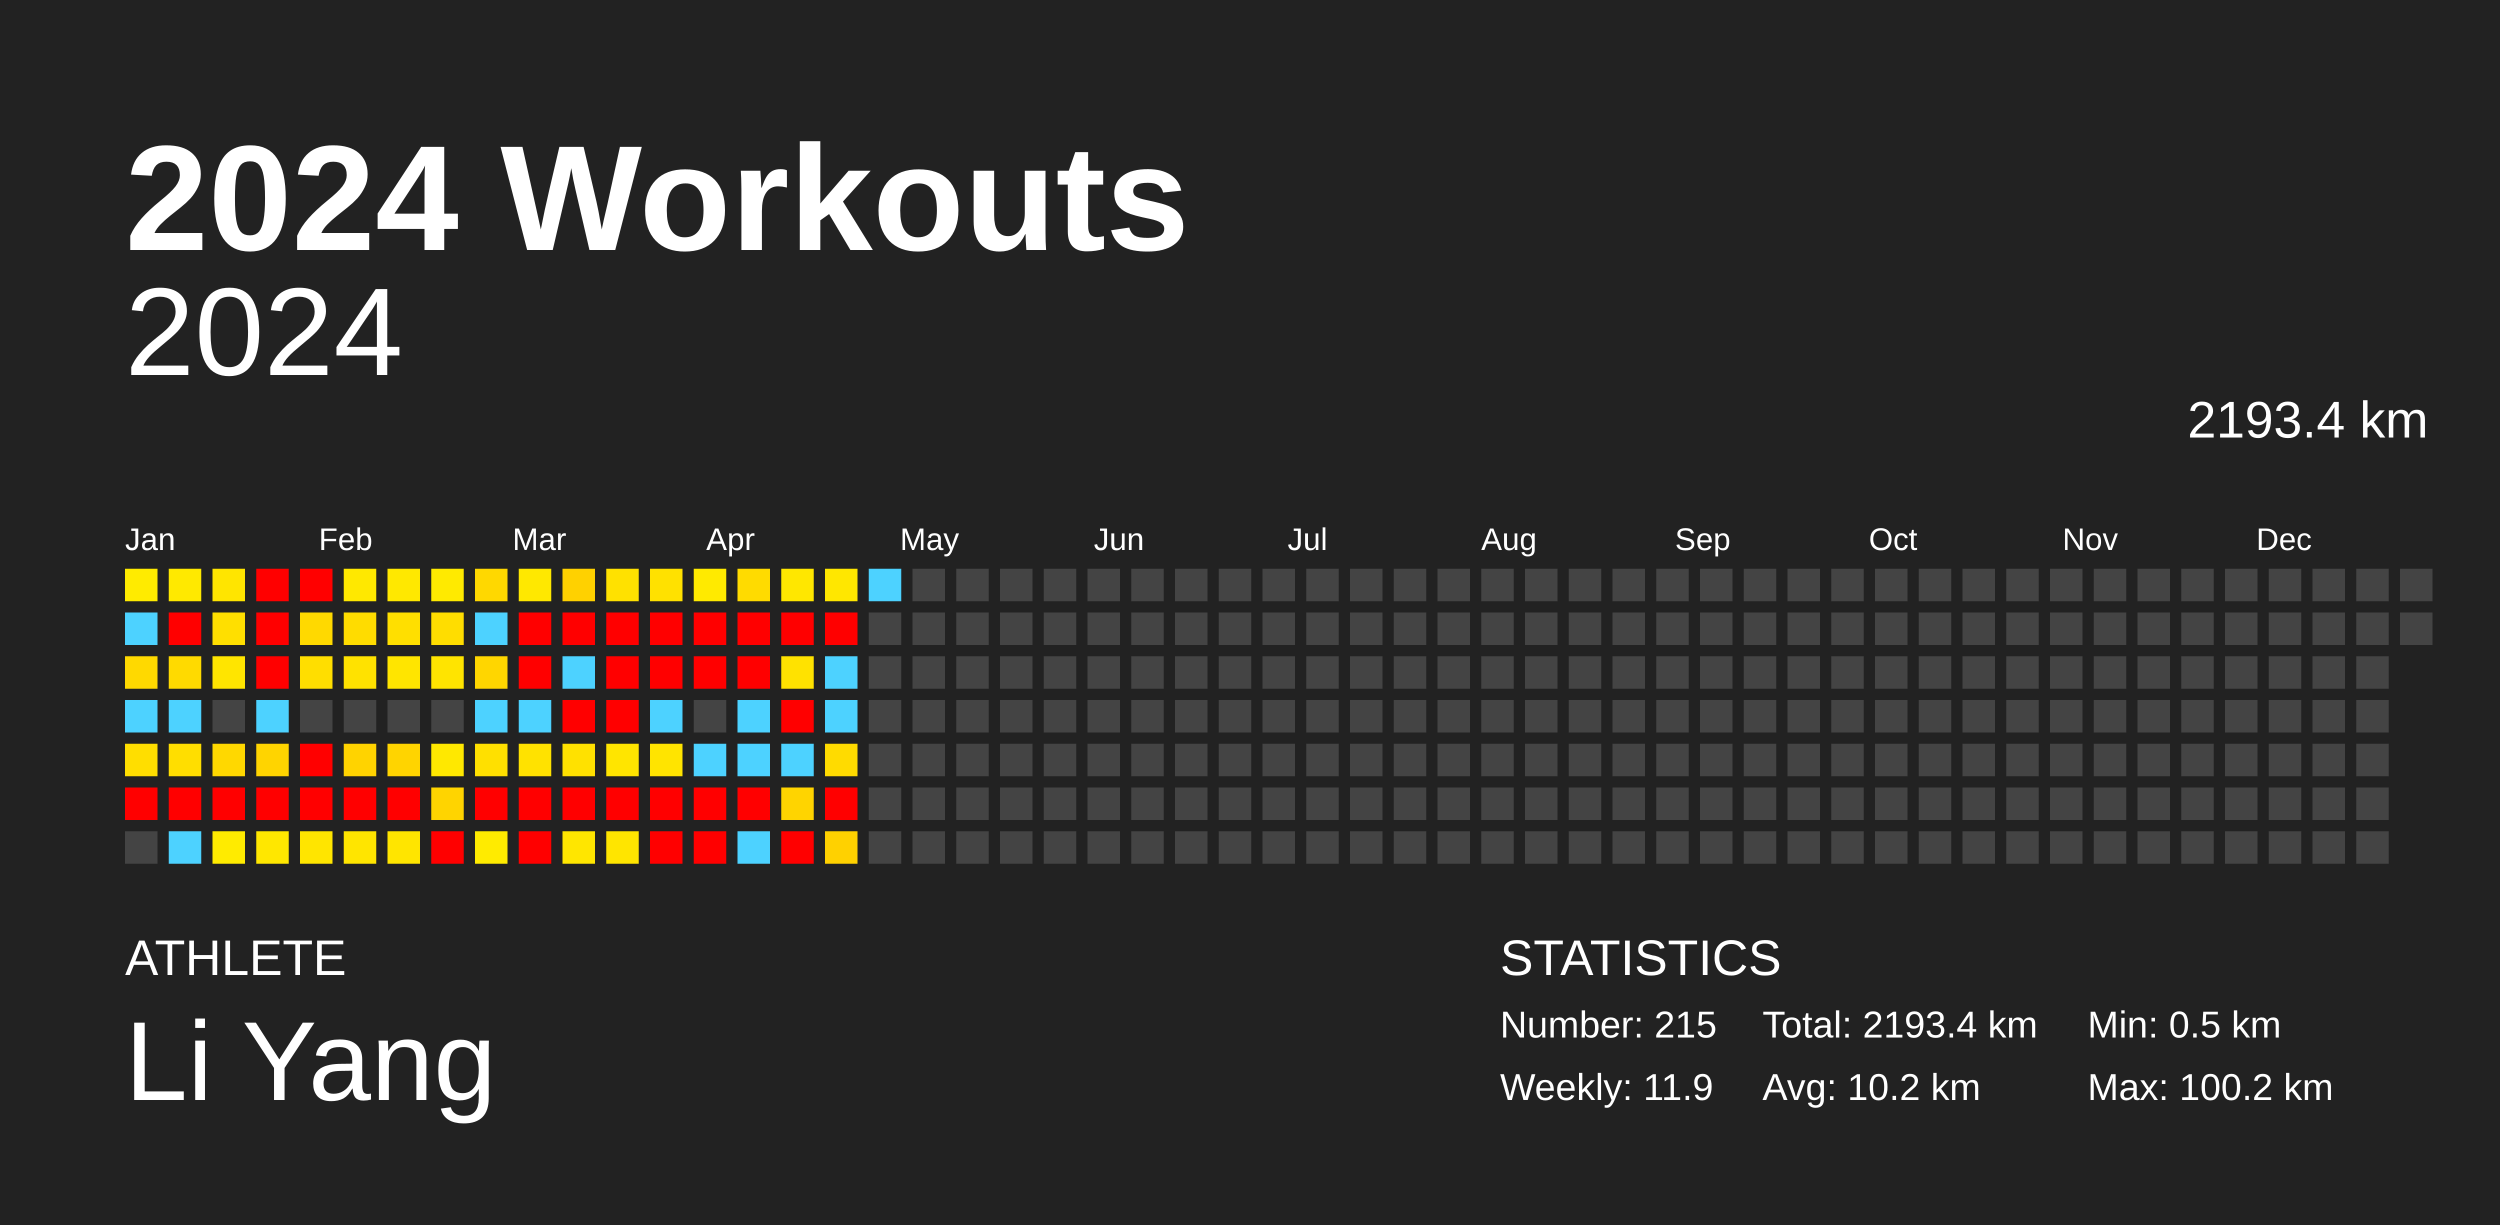
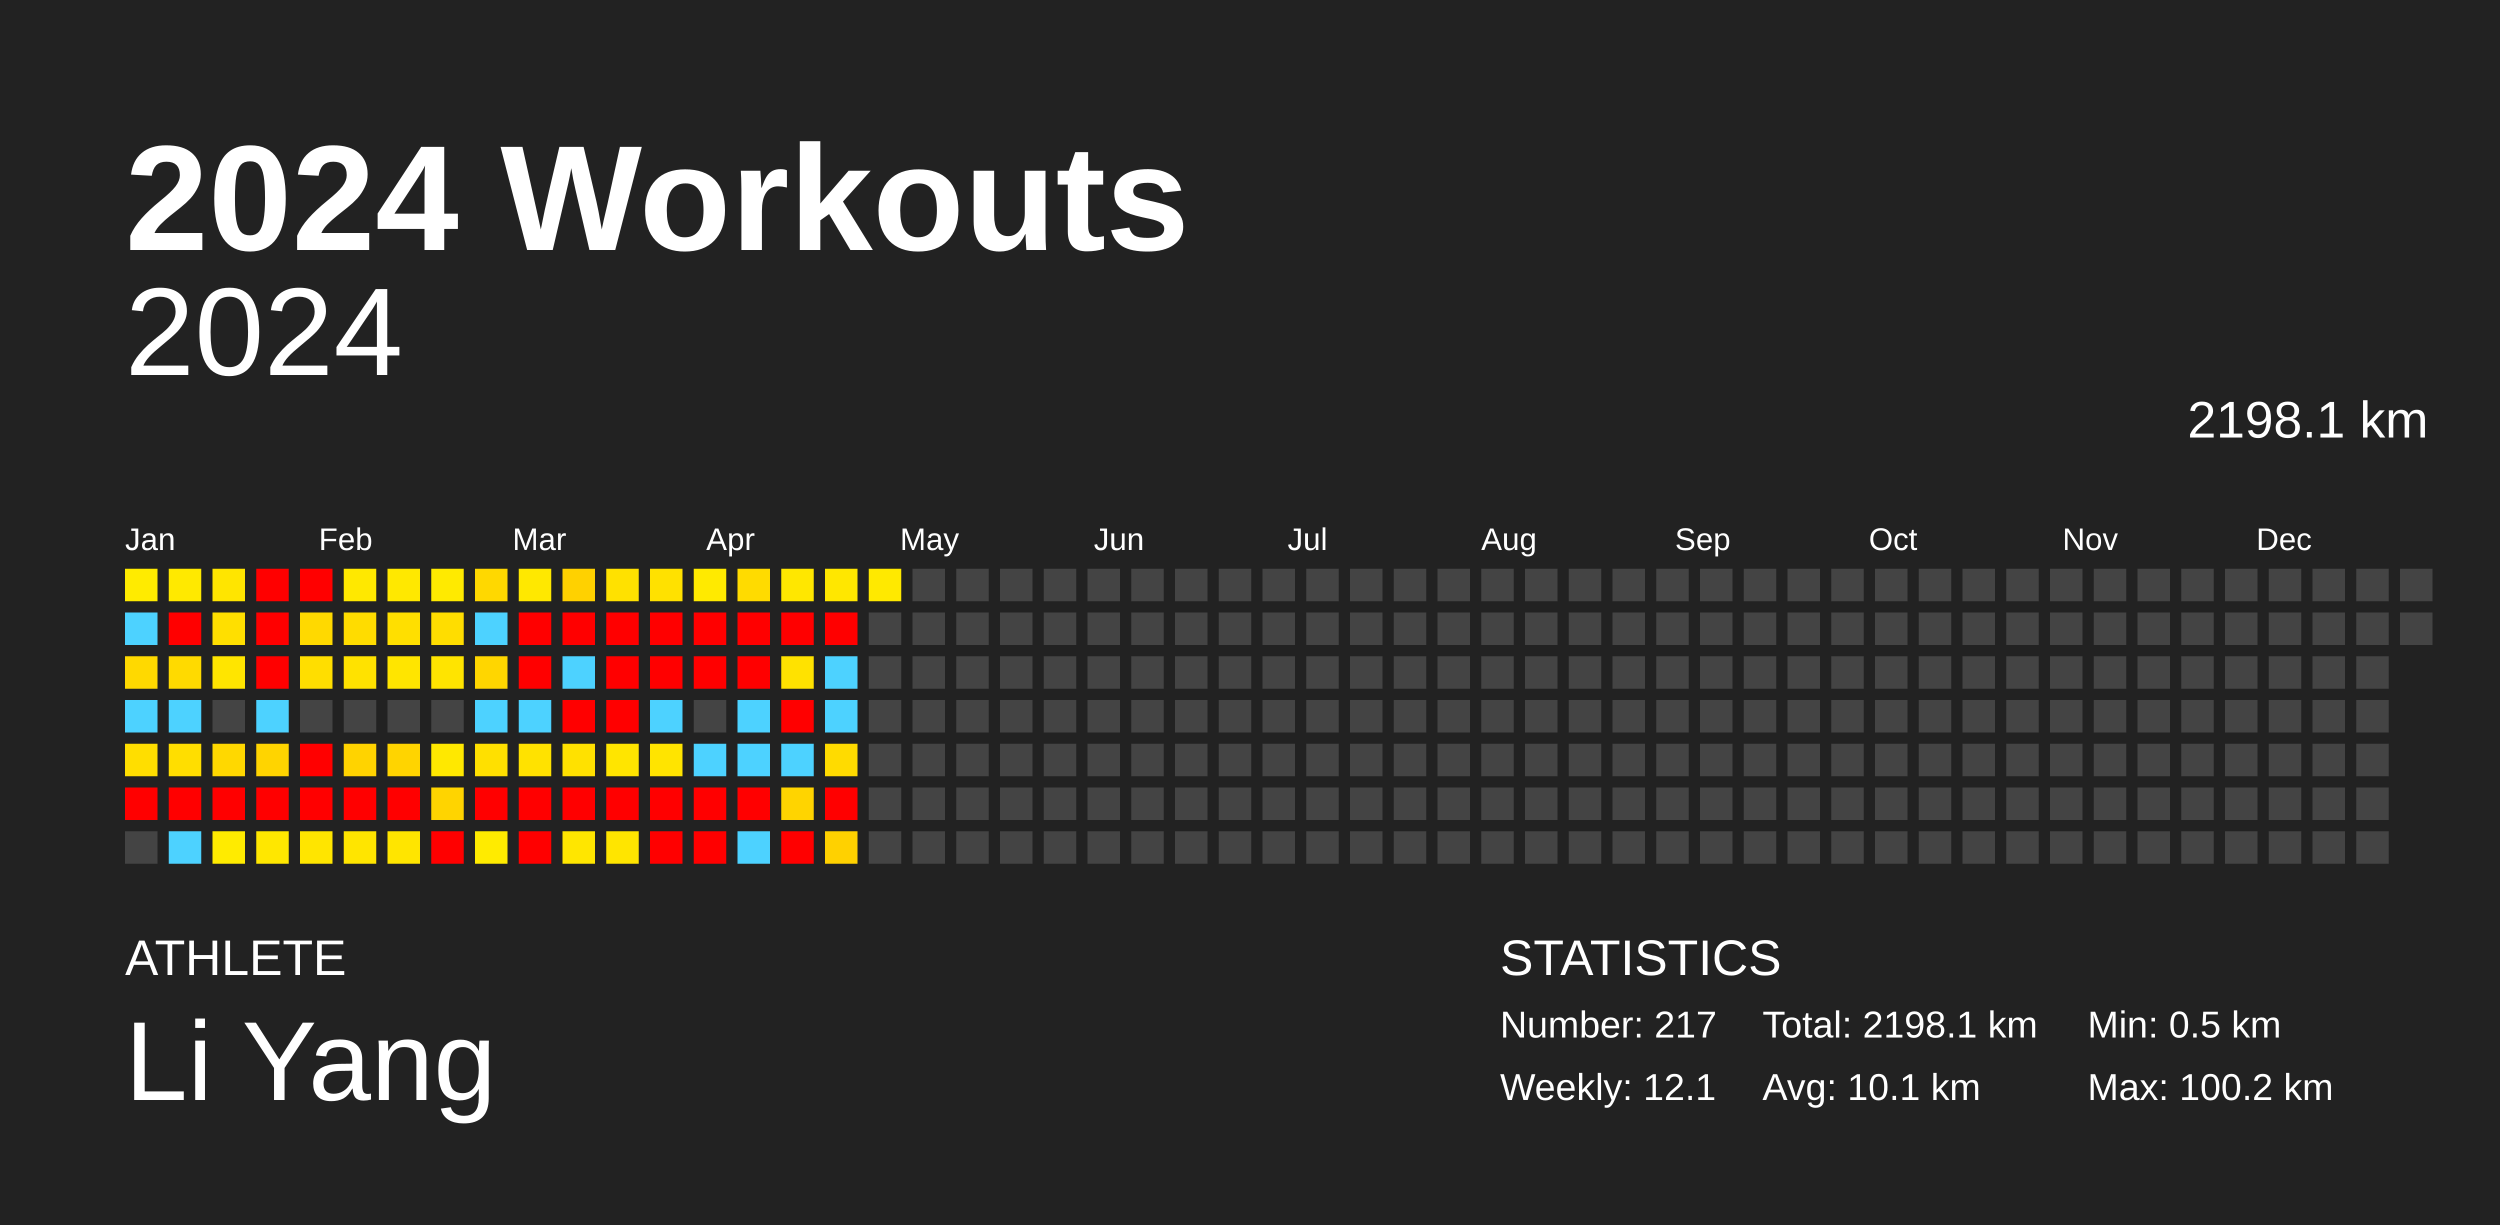
<svg xmlns="http://www.w3.org/2000/svg" baseProfile="full" height="98mm" version="1.1" viewBox="0,0,200,98" width="200mm">
  <defs />
  <rect fill="#222222" height="98" width="200" x="0" y="0" />
  <text fill="#FFFFFF" style="font-size:12px; font-family:Arial; font-weight:bold;" x="10" y="20">2024 Workouts</text>
  <text fill="#FFFFFF" style="font-size:4px; font-family:Arial" x="10" y="78">ATHLETE</text>
  <text fill="#FFFFFF" style="font-size:9px; font-family:Arial" x="10" y="88">Li Yang</text>
  <text fill="#FFFFFF" style="font-size:4px; font-family:Arial" x="120" y="78">STATISTICS</text>
-   <text fill="#FFFFFF" style="font-size:3px; font-family:Arial" x="120" y="83">Number: 215</text>
-   <text fill="#FFFFFF" style="font-size:3px; font-family:Arial" x="120" y="88">Weekly: 11.9</text>
-   <text fill="#FFFFFF" style="font-size:3px; font-family:Arial" x="141" y="83">Total: 2193.4 km</text>
-   <text fill="#FFFFFF" style="font-size:3px; font-family:Arial" x="141" y="88">Avg: 10.2 km</text>
+   <text fill="#FFFFFF" style="font-size:3px; font-family:Arial" x="120" y="83">Number: 217</text>
+   <text fill="#FFFFFF" style="font-size:3px; font-family:Arial" x="120" y="88">Weekly: 12.1</text>
+   <text fill="#FFFFFF" style="font-size:3px; font-family:Arial" x="141" y="83">Total: 2198.1 km</text>
+   <text fill="#FFFFFF" style="font-size:3px; font-family:Arial" x="141" y="88">Avg: 10.1 km</text>
  <text fill="#FFFFFF" style="font-size:3px; font-family:Arial" x="167" y="83">Min: 0.5 km</text>
  <text fill="#FFFFFF" style="font-size:3px; font-family:Arial" x="167" y="88">Max: 100.2 km</text>
  <text alignment-baseline="hanging" fill="#FFFFFF" style="font-size:10.0px; font-family:Arial;" x="10" y="30">2024</text>
-   <text alignment-baseline="hanging" fill="#FFFFFF" style="font-size:4.125px; font-family:Arial;" x="175" y="35">2193.4 km</text>
+   <text alignment-baseline="hanging" fill="#FFFFFF" style="font-size:4.125px; font-family:Arial;" x="175" y="35">2198.1 km</text>
  <text fill="#FFFFFF" style="font-size:2.5px; font-family:Arial" x="10.0" y="44">Jan</text>
  <text fill="#FFFFFF" style="font-size:2.5px; font-family:Arial" x="25.5" y="44">Feb</text>
  <text fill="#FFFFFF" style="font-size:2.5px; font-family:Arial" x="41.0" y="44">Mar</text>
  <text fill="#FFFFFF" style="font-size:2.5px; font-family:Arial" x="56.5" y="44">Apr</text>
  <text fill="#FFFFFF" style="font-size:2.5px; font-family:Arial" x="72.0" y="44">May</text>
  <text fill="#FFFFFF" style="font-size:2.5px; font-family:Arial" x="87.5" y="44">Jun</text>
  <text fill="#FFFFFF" style="font-size:2.5px; font-family:Arial" x="103.0" y="44">Jul</text>
  <text fill="#FFFFFF" style="font-size:2.5px; font-family:Arial" x="118.5" y="44">Aug</text>
  <text fill="#FFFFFF" style="font-size:2.5px; font-family:Arial" x="134.0" y="44">Sep</text>
  <text fill="#FFFFFF" style="font-size:2.5px; font-family:Arial" x="149.5" y="44">Oct</text>
  <text fill="#FFFFFF" style="font-size:2.5px; font-family:Arial" x="165.0" y="44">Nov</text>
  <text fill="#FFFFFF" style="font-size:2.5px; font-family:Arial" x="180.5" y="44">Dec</text>
  <rect fill="#ffeb00" height="2.6" width="2.6" x="10.0" y="45.5" />
  <rect fill="#4dd2ff" height="2.6" width="2.6" x="10.0" y="49.0" />
  <rect fill="#ffd900" height="2.6" width="2.6" x="10.0" y="52.5" />
  <rect fill="#4dd2ff" height="2.6" width="2.6" x="10.0" y="56.0" />
  <rect fill="#ffde00" height="2.6" width="2.6" x="10.0" y="59.5" />
  <rect fill="red" height="2.6" width="2.6" x="10.0" y="63.0" />
  <rect fill="#444444" height="2.6" width="2.6" x="10.0" y="66.5" />
  <rect fill="#ffe900" height="2.6" width="2.6" x="13.5" y="45.5" />
  <rect fill="red" height="2.6" width="2.6" x="13.5" y="49.0" />
  <rect fill="#ffda00" height="2.6" width="2.6" x="13.5" y="52.5" />
  <rect fill="#4dd2ff" height="2.6" width="2.6" x="13.5" y="56.0" />
  <rect fill="#ffde00" height="2.6" width="2.6" x="13.5" y="59.5" />
  <rect fill="red" height="2.6" width="2.6" x="13.5" y="63.0" />
  <rect fill="#4dd2ff" height="2.6" width="2.6" x="13.5" y="66.5" />
  <rect fill="#ffe500" height="2.6" width="2.6" x="17.0" y="45.5" />
  <rect fill="#ffdf00" height="2.6" width="2.6" x="17.0" y="49.0" />
  <rect fill="#ffe500" height="2.6" width="2.6" x="17.0" y="52.5" />
  <rect fill="#444444" height="2.6" width="2.6" x="17.0" y="56.0" />
  <rect fill="#ffd800" height="2.6" width="2.6" x="17.0" y="59.5" />
  <rect fill="red" height="2.6" width="2.6" x="17.0" y="63.0" />
  <rect fill="#ffeb00" height="2.6" width="2.6" x="17.0" y="66.5" />
  <rect fill="red" height="2.6" width="2.6" x="20.5" y="45.5" />
  <rect fill="red" height="2.6" width="2.6" x="20.5" y="49.0" />
  <rect fill="red" height="2.6" width="2.6" x="20.5" y="52.5" />
  <rect fill="#4dd2ff" height="2.6" width="2.6" x="20.5" y="56.0" />
  <rect fill="#ffd400" height="2.6" width="2.6" x="20.5" y="59.5" />
  <rect fill="red" height="2.6" width="2.6" x="20.5" y="63.0" />
  <rect fill="#ffe700" height="2.6" width="2.6" x="20.5" y="66.5" />
  <rect fill="red" height="2.6" width="2.6" x="24.0" y="45.5" />
  <rect fill="#ffd900" height="2.6" width="2.6" x="24.0" y="49.0" />
  <rect fill="#ffde00" height="2.6" width="2.6" x="24.0" y="52.5" />
  <rect fill="#444444" height="2.6" width="2.6" x="24.0" y="56.0" />
  <rect fill="red" height="2.6" width="2.6" x="24.0" y="59.5" />
  <rect fill="red" height="2.6" width="2.6" x="24.0" y="63.0" />
  <rect fill="#ffe500" height="2.6" width="2.6" x="24.0" y="66.5" />
  <rect fill="#ffe800" height="2.6" width="2.6" x="27.5" y="45.5" />
  <rect fill="#ffdc00" height="2.6" width="2.6" x="27.5" y="49.0" />
  <rect fill="#ffe200" height="2.6" width="2.6" x="27.5" y="52.5" />
  <rect fill="#444444" height="2.6" width="2.6" x="27.5" y="56.0" />
  <rect fill="#ffd300" height="2.6" width="2.6" x="27.5" y="59.5" />
  <rect fill="red" height="2.6" width="2.6" x="27.5" y="63.0" />
  <rect fill="#ffe500" height="2.6" width="2.6" x="27.5" y="66.5" />
  <rect fill="#ffe800" height="2.6" width="2.6" x="31.0" y="45.5" />
  <rect fill="#ffdf00" height="2.6" width="2.6" x="31.0" y="49.0" />
  <rect fill="#ffe500" height="2.6" width="2.6" x="31.0" y="52.5" />
  <rect fill="#444444" height="2.6" width="2.6" x="31.0" y="56.0" />
  <rect fill="#ffd400" height="2.6" width="2.6" x="31.0" y="59.5" />
  <rect fill="red" height="2.6" width="2.6" x="31.0" y="63.0" />
  <rect fill="#ffe500" height="2.6" width="2.6" x="31.0" y="66.5" />
  <rect fill="#ffea00" height="2.6" width="2.6" x="34.5" y="45.5" />
  <rect fill="#ffdd00" height="2.6" width="2.6" x="34.5" y="49.0" />
  <rect fill="#ffe400" height="2.6" width="2.6" x="34.5" y="52.5" />
  <rect fill="#444444" height="2.6" width="2.6" x="34.5" y="56.0" />
  <rect fill="#ffe800" height="2.6" width="2.6" x="34.5" y="59.5" />
  <rect fill="#ffd400" height="2.6" width="2.6" x="34.5" y="63.0" />
  <rect fill="red" height="2.6" width="2.6" x="34.5" y="66.5" />
  <rect fill="#ffd800" height="2.6" width="2.6" x="38.0" y="45.5" />
  <rect fill="#4dd2ff" height="2.6" width="2.6" x="38.0" y="49.0" />
  <rect fill="#ffd600" height="2.6" width="2.6" x="38.0" y="52.5" />
  <rect fill="#4dd2ff" height="2.6" width="2.6" x="38.0" y="56.0" />
  <rect fill="#ffe000" height="2.6" width="2.6" x="38.0" y="59.5" />
  <rect fill="red" height="2.6" width="2.6" x="38.0" y="63.0" />
  <rect fill="#ffeb00" height="2.6" width="2.6" x="38.0" y="66.5" />
  <rect fill="#ffe800" height="2.6" width="2.6" x="41.5" y="45.5" />
  <rect fill="red" height="2.6" width="2.6" x="41.5" y="49.0" />
  <rect fill="red" height="2.6" width="2.6" x="41.5" y="52.5" />
  <rect fill="#4dd2ff" height="2.6" width="2.6" x="41.5" y="56.0" />
  <rect fill="#ffe200" height="2.6" width="2.6" x="41.5" y="59.5" />
  <rect fill="red" height="2.6" width="2.6" x="41.5" y="63.0" />
  <rect fill="red" height="2.6" width="2.6" x="41.5" y="66.5" />
  <rect fill="#ffd100" height="2.6" width="2.6" x="45.0" y="45.5" />
  <rect fill="red" height="2.6" width="2.6" x="45.0" y="49.0" />
  <rect fill="#4dd2ff" height="2.6" width="2.6" x="45.0" y="52.5" />
  <rect fill="red" height="2.6" width="2.6" x="45.0" y="56.0" />
  <rect fill="#ffe100" height="2.6" width="2.6" x="45.0" y="59.5" />
  <rect fill="red" height="2.6" width="2.6" x="45.0" y="63.0" />
  <rect fill="#ffe600" height="2.6" width="2.6" x="45.0" y="66.5" />
  <rect fill="#ffe100" height="2.6" width="2.6" x="48.5" y="45.5" />
  <rect fill="red" height="2.6" width="2.6" x="48.5" y="49.0" />
  <rect fill="red" height="2.6" width="2.6" x="48.5" y="52.5" />
  <rect fill="red" height="2.6" width="2.6" x="48.5" y="56.0" />
  <rect fill="#ffe500" height="2.6" width="2.6" x="48.5" y="59.5" />
  <rect fill="red" height="2.6" width="2.6" x="48.5" y="63.0" />
  <rect fill="#ffe500" height="2.6" width="2.6" x="48.5" y="66.5" />
  <rect fill="#ffe100" height="2.6" width="2.6" x="52.0" y="45.5" />
  <rect fill="red" height="2.6" width="2.6" x="52.0" y="49.0" />
  <rect fill="red" height="2.6" width="2.6" x="52.0" y="52.5" />
  <rect fill="#4dd2ff" height="2.6" width="2.6" x="52.0" y="56.0" />
  <rect fill="#ffe400" height="2.6" width="2.6" x="52.0" y="59.5" />
  <rect fill="red" height="2.6" width="2.6" x="52.0" y="63.0" />
  <rect fill="red" height="2.6" width="2.6" x="52.0" y="66.5" />
  <rect fill="#ffea00" height="2.6" width="2.6" x="55.5" y="45.5" />
  <rect fill="red" height="2.6" width="2.6" x="55.5" y="49.0" />
  <rect fill="red" height="2.6" width="2.6" x="55.5" y="52.5" />
  <rect fill="#444444" height="2.6" width="2.6" x="55.5" y="56.0" />
  <rect fill="#4dd2ff" height="2.6" width="2.6" x="55.5" y="59.5" />
  <rect fill="red" height="2.6" width="2.6" x="55.5" y="63.0" />
  <rect fill="red" height="2.6" width="2.6" x="55.5" y="66.5" />
  <rect fill="#ffdb00" height="2.6" width="2.6" x="59.0" y="45.5" />
  <rect fill="red" height="2.6" width="2.6" x="59.0" y="49.0" />
  <rect fill="red" height="2.6" width="2.6" x="59.0" y="52.5" />
  <rect fill="#4dd2ff" height="2.6" width="2.6" x="59.0" y="56.0" />
  <rect fill="#4dd2ff" height="2.6" width="2.6" x="59.0" y="59.5" />
  <rect fill="red" height="2.6" width="2.6" x="59.0" y="63.0" />
  <rect fill="#4dd2ff" height="2.6" width="2.6" x="59.0" y="66.5" />
  <rect fill="#ffe700" height="2.6" width="2.6" x="62.5" y="45.5" />
  <rect fill="red" height="2.6" width="2.6" x="62.5" y="49.0" />
  <rect fill="#ffe200" height="2.6" width="2.6" x="62.5" y="52.5" />
  <rect fill="red" height="2.6" width="2.6" x="62.5" y="56.0" />
  <rect fill="#4dd2ff" height="2.6" width="2.6" x="62.5" y="59.5" />
  <rect fill="#ffd400" height="2.6" width="2.6" x="62.5" y="63.0" />
  <rect fill="red" height="2.6" width="2.6" x="62.5" y="66.5" />
  <rect fill="#ffe700" height="2.6" width="2.6" x="66.0" y="45.5" />
  <rect fill="red" height="2.6" width="2.6" x="66.0" y="49.0" />
  <rect fill="#4dd2ff" height="2.6" width="2.6" x="66.0" y="52.5" />
  <rect fill="#4dd2ff" height="2.6" width="2.6" x="66.0" y="56.0" />
  <rect fill="#ffdb00" height="2.6" width="2.6" x="66.0" y="59.5" />
  <rect fill="red" height="2.6" width="2.6" x="66.0" y="63.0" />
  <rect fill="#ffd100" height="2.6" width="2.6" x="66.0" y="66.5" />
-   <rect fill="#4dd2ff" height="2.6" width="2.6" x="69.5" y="45.5" />
+   <rect fill="#ffe900" height="2.6" width="2.6" x="69.5" y="45.5" />
  <rect fill="#444444" height="2.6" width="2.6" x="69.5" y="49.0" />
  <rect fill="#444444" height="2.6" width="2.6" x="69.5" y="52.5" />
  <rect fill="#444444" height="2.6" width="2.6" x="69.5" y="56.0" />
  <rect fill="#444444" height="2.6" width="2.6" x="69.5" y="59.5" />
  <rect fill="#444444" height="2.6" width="2.6" x="69.5" y="63.0" />
  <rect fill="#444444" height="2.6" width="2.6" x="69.5" y="66.5" />
  <rect fill="#444444" height="2.6" width="2.6" x="73.0" y="45.5" />
  <rect fill="#444444" height="2.6" width="2.6" x="73.0" y="49.0" />
  <rect fill="#444444" height="2.6" width="2.6" x="73.0" y="52.5" />
  <rect fill="#444444" height="2.6" width="2.6" x="73.0" y="56.0" />
  <rect fill="#444444" height="2.6" width="2.6" x="73.0" y="59.5" />
  <rect fill="#444444" height="2.6" width="2.6" x="73.0" y="63.0" />
  <rect fill="#444444" height="2.6" width="2.6" x="73.0" y="66.5" />
  <rect fill="#444444" height="2.6" width="2.6" x="76.5" y="45.5" />
  <rect fill="#444444" height="2.6" width="2.6" x="76.5" y="49.0" />
  <rect fill="#444444" height="2.6" width="2.6" x="76.5" y="52.5" />
  <rect fill="#444444" height="2.6" width="2.6" x="76.5" y="56.0" />
  <rect fill="#444444" height="2.6" width="2.6" x="76.5" y="59.5" />
  <rect fill="#444444" height="2.6" width="2.6" x="76.5" y="63.0" />
  <rect fill="#444444" height="2.6" width="2.6" x="76.5" y="66.5" />
  <rect fill="#444444" height="2.6" width="2.6" x="80.0" y="45.5" />
  <rect fill="#444444" height="2.6" width="2.6" x="80.0" y="49.0" />
  <rect fill="#444444" height="2.6" width="2.6" x="80.0" y="52.5" />
  <rect fill="#444444" height="2.6" width="2.6" x="80.0" y="56.0" />
  <rect fill="#444444" height="2.6" width="2.6" x="80.0" y="59.5" />
  <rect fill="#444444" height="2.6" width="2.6" x="80.0" y="63.0" />
  <rect fill="#444444" height="2.6" width="2.6" x="80.0" y="66.5" />
  <rect fill="#444444" height="2.6" width="2.6" x="83.5" y="45.5" />
  <rect fill="#444444" height="2.6" width="2.6" x="83.5" y="49.0" />
  <rect fill="#444444" height="2.6" width="2.6" x="83.5" y="52.5" />
  <rect fill="#444444" height="2.6" width="2.6" x="83.5" y="56.0" />
  <rect fill="#444444" height="2.6" width="2.6" x="83.5" y="59.5" />
  <rect fill="#444444" height="2.6" width="2.6" x="83.5" y="63.0" />
  <rect fill="#444444" height="2.6" width="2.6" x="83.5" y="66.5" />
  <rect fill="#444444" height="2.6" width="2.6" x="87.0" y="45.5" />
  <rect fill="#444444" height="2.6" width="2.6" x="87.0" y="49.0" />
  <rect fill="#444444" height="2.6" width="2.6" x="87.0" y="52.5" />
  <rect fill="#444444" height="2.6" width="2.6" x="87.0" y="56.0" />
  <rect fill="#444444" height="2.6" width="2.6" x="87.0" y="59.5" />
  <rect fill="#444444" height="2.6" width="2.6" x="87.0" y="63.0" />
  <rect fill="#444444" height="2.6" width="2.6" x="87.0" y="66.5" />
  <rect fill="#444444" height="2.6" width="2.6" x="90.5" y="45.5" />
  <rect fill="#444444" height="2.6" width="2.6" x="90.5" y="49.0" />
  <rect fill="#444444" height="2.6" width="2.6" x="90.5" y="52.5" />
  <rect fill="#444444" height="2.6" width="2.6" x="90.5" y="56.0" />
  <rect fill="#444444" height="2.6" width="2.6" x="90.5" y="59.5" />
  <rect fill="#444444" height="2.6" width="2.6" x="90.5" y="63.0" />
  <rect fill="#444444" height="2.6" width="2.6" x="90.5" y="66.5" />
  <rect fill="#444444" height="2.6" width="2.6" x="94.0" y="45.5" />
  <rect fill="#444444" height="2.6" width="2.6" x="94.0" y="49.0" />
  <rect fill="#444444" height="2.6" width="2.6" x="94.0" y="52.5" />
  <rect fill="#444444" height="2.6" width="2.6" x="94.0" y="56.0" />
  <rect fill="#444444" height="2.6" width="2.6" x="94.0" y="59.5" />
  <rect fill="#444444" height="2.6" width="2.6" x="94.0" y="63.0" />
  <rect fill="#444444" height="2.6" width="2.6" x="94.0" y="66.5" />
  <rect fill="#444444" height="2.6" width="2.6" x="97.5" y="45.5" />
  <rect fill="#444444" height="2.6" width="2.6" x="97.5" y="49.0" />
  <rect fill="#444444" height="2.6" width="2.6" x="97.5" y="52.5" />
  <rect fill="#444444" height="2.6" width="2.6" x="97.5" y="56.0" />
  <rect fill="#444444" height="2.6" width="2.6" x="97.5" y="59.5" />
  <rect fill="#444444" height="2.6" width="2.6" x="97.5" y="63.0" />
  <rect fill="#444444" height="2.6" width="2.6" x="97.5" y="66.5" />
  <rect fill="#444444" height="2.6" width="2.6" x="101.0" y="45.5" />
  <rect fill="#444444" height="2.6" width="2.6" x="101.0" y="49.0" />
  <rect fill="#444444" height="2.6" width="2.6" x="101.0" y="52.5" />
  <rect fill="#444444" height="2.6" width="2.6" x="101.0" y="56.0" />
  <rect fill="#444444" height="2.6" width="2.6" x="101.0" y="59.5" />
  <rect fill="#444444" height="2.6" width="2.6" x="101.0" y="63.0" />
  <rect fill="#444444" height="2.6" width="2.6" x="101.0" y="66.5" />
  <rect fill="#444444" height="2.6" width="2.6" x="104.5" y="45.5" />
  <rect fill="#444444" height="2.6" width="2.6" x="104.5" y="49.0" />
  <rect fill="#444444" height="2.6" width="2.6" x="104.5" y="52.5" />
  <rect fill="#444444" height="2.6" width="2.6" x="104.5" y="56.0" />
  <rect fill="#444444" height="2.6" width="2.6" x="104.5" y="59.5" />
  <rect fill="#444444" height="2.6" width="2.6" x="104.5" y="63.0" />
  <rect fill="#444444" height="2.6" width="2.6" x="104.5" y="66.5" />
  <rect fill="#444444" height="2.6" width="2.6" x="108.0" y="45.5" />
  <rect fill="#444444" height="2.6" width="2.6" x="108.0" y="49.0" />
  <rect fill="#444444" height="2.6" width="2.6" x="108.0" y="52.5" />
  <rect fill="#444444" height="2.6" width="2.6" x="108.0" y="56.0" />
  <rect fill="#444444" height="2.6" width="2.6" x="108.0" y="59.5" />
  <rect fill="#444444" height="2.6" width="2.6" x="108.0" y="63.0" />
  <rect fill="#444444" height="2.6" width="2.6" x="108.0" y="66.5" />
  <rect fill="#444444" height="2.6" width="2.6" x="111.5" y="45.5" />
  <rect fill="#444444" height="2.6" width="2.6" x="111.5" y="49.0" />
  <rect fill="#444444" height="2.6" width="2.6" x="111.5" y="52.5" />
  <rect fill="#444444" height="2.6" width="2.6" x="111.5" y="56.0" />
  <rect fill="#444444" height="2.6" width="2.6" x="111.5" y="59.5" />
  <rect fill="#444444" height="2.6" width="2.6" x="111.5" y="63.0" />
  <rect fill="#444444" height="2.6" width="2.6" x="111.5" y="66.5" />
  <rect fill="#444444" height="2.6" width="2.6" x="115.0" y="45.5" />
  <rect fill="#444444" height="2.6" width="2.6" x="115.0" y="49.0" />
  <rect fill="#444444" height="2.6" width="2.6" x="115.0" y="52.5" />
  <rect fill="#444444" height="2.6" width="2.6" x="115.0" y="56.0" />
  <rect fill="#444444" height="2.6" width="2.6" x="115.0" y="59.5" />
  <rect fill="#444444" height="2.6" width="2.6" x="115.0" y="63.0" />
  <rect fill="#444444" height="2.6" width="2.6" x="115.0" y="66.5" />
  <rect fill="#444444" height="2.6" width="2.6" x="118.5" y="45.5" />
  <rect fill="#444444" height="2.6" width="2.6" x="118.5" y="49.0" />
  <rect fill="#444444" height="2.6" width="2.6" x="118.5" y="52.5" />
  <rect fill="#444444" height="2.6" width="2.6" x="118.5" y="56.0" />
  <rect fill="#444444" height="2.6" width="2.6" x="118.5" y="59.5" />
  <rect fill="#444444" height="2.6" width="2.6" x="118.5" y="63.0" />
  <rect fill="#444444" height="2.6" width="2.6" x="118.5" y="66.5" />
  <rect fill="#444444" height="2.6" width="2.6" x="122.0" y="45.5" />
  <rect fill="#444444" height="2.6" width="2.6" x="122.0" y="49.0" />
  <rect fill="#444444" height="2.6" width="2.6" x="122.0" y="52.5" />
  <rect fill="#444444" height="2.6" width="2.6" x="122.0" y="56.0" />
  <rect fill="#444444" height="2.6" width="2.6" x="122.0" y="59.5" />
  <rect fill="#444444" height="2.6" width="2.6" x="122.0" y="63.0" />
  <rect fill="#444444" height="2.6" width="2.6" x="122.0" y="66.5" />
  <rect fill="#444444" height="2.6" width="2.6" x="125.5" y="45.5" />
  <rect fill="#444444" height="2.6" width="2.6" x="125.5" y="49.0" />
  <rect fill="#444444" height="2.6" width="2.6" x="125.5" y="52.5" />
  <rect fill="#444444" height="2.6" width="2.6" x="125.5" y="56.0" />
  <rect fill="#444444" height="2.6" width="2.6" x="125.5" y="59.5" />
  <rect fill="#444444" height="2.6" width="2.6" x="125.5" y="63.0" />
  <rect fill="#444444" height="2.6" width="2.6" x="125.5" y="66.5" />
  <rect fill="#444444" height="2.6" width="2.6" x="129.0" y="45.5" />
  <rect fill="#444444" height="2.6" width="2.6" x="129.0" y="49.0" />
  <rect fill="#444444" height="2.6" width="2.6" x="129.0" y="52.5" />
  <rect fill="#444444" height="2.6" width="2.6" x="129.0" y="56.0" />
  <rect fill="#444444" height="2.6" width="2.6" x="129.0" y="59.5" />
  <rect fill="#444444" height="2.6" width="2.6" x="129.0" y="63.0" />
  <rect fill="#444444" height="2.6" width="2.6" x="129.0" y="66.5" />
  <rect fill="#444444" height="2.6" width="2.6" x="132.5" y="45.5" />
  <rect fill="#444444" height="2.6" width="2.6" x="132.5" y="49.0" />
  <rect fill="#444444" height="2.6" width="2.6" x="132.5" y="52.5" />
  <rect fill="#444444" height="2.6" width="2.6" x="132.5" y="56.0" />
  <rect fill="#444444" height="2.6" width="2.6" x="132.5" y="59.5" />
  <rect fill="#444444" height="2.6" width="2.6" x="132.5" y="63.0" />
  <rect fill="#444444" height="2.6" width="2.6" x="132.5" y="66.5" />
  <rect fill="#444444" height="2.6" width="2.6" x="136.0" y="45.5" />
  <rect fill="#444444" height="2.6" width="2.6" x="136.0" y="49.0" />
  <rect fill="#444444" height="2.6" width="2.6" x="136.0" y="52.5" />
  <rect fill="#444444" height="2.6" width="2.6" x="136.0" y="56.0" />
  <rect fill="#444444" height="2.6" width="2.6" x="136.0" y="59.5" />
  <rect fill="#444444" height="2.6" width="2.6" x="136.0" y="63.0" />
  <rect fill="#444444" height="2.6" width="2.6" x="136.0" y="66.5" />
  <rect fill="#444444" height="2.6" width="2.6" x="139.5" y="45.5" />
  <rect fill="#444444" height="2.6" width="2.6" x="139.5" y="49.0" />
  <rect fill="#444444" height="2.6" width="2.6" x="139.5" y="52.5" />
  <rect fill="#444444" height="2.6" width="2.6" x="139.5" y="56.0" />
  <rect fill="#444444" height="2.6" width="2.6" x="139.5" y="59.5" />
  <rect fill="#444444" height="2.6" width="2.6" x="139.5" y="63.0" />
  <rect fill="#444444" height="2.6" width="2.6" x="139.5" y="66.5" />
  <rect fill="#444444" height="2.6" width="2.6" x="143.0" y="45.5" />
  <rect fill="#444444" height="2.6" width="2.6" x="143.0" y="49.0" />
  <rect fill="#444444" height="2.6" width="2.6" x="143.0" y="52.5" />
  <rect fill="#444444" height="2.6" width="2.6" x="143.0" y="56.0" />
  <rect fill="#444444" height="2.6" width="2.6" x="143.0" y="59.5" />
  <rect fill="#444444" height="2.6" width="2.6" x="143.0" y="63.0" />
  <rect fill="#444444" height="2.6" width="2.6" x="143.0" y="66.5" />
  <rect fill="#444444" height="2.6" width="2.6" x="146.5" y="45.5" />
  <rect fill="#444444" height="2.6" width="2.6" x="146.5" y="49.0" />
  <rect fill="#444444" height="2.6" width="2.6" x="146.5" y="52.5" />
  <rect fill="#444444" height="2.6" width="2.6" x="146.5" y="56.0" />
  <rect fill="#444444" height="2.6" width="2.6" x="146.5" y="59.5" />
  <rect fill="#444444" height="2.6" width="2.6" x="146.5" y="63.0" />
  <rect fill="#444444" height="2.6" width="2.6" x="146.5" y="66.5" />
  <rect fill="#444444" height="2.6" width="2.6" x="150.0" y="45.5" />
  <rect fill="#444444" height="2.6" width="2.6" x="150.0" y="49.0" />
  <rect fill="#444444" height="2.6" width="2.6" x="150.0" y="52.5" />
  <rect fill="#444444" height="2.6" width="2.6" x="150.0" y="56.0" />
  <rect fill="#444444" height="2.6" width="2.6" x="150.0" y="59.5" />
  <rect fill="#444444" height="2.6" width="2.6" x="150.0" y="63.0" />
  <rect fill="#444444" height="2.6" width="2.6" x="150.0" y="66.5" />
  <rect fill="#444444" height="2.6" width="2.6" x="153.5" y="45.5" />
  <rect fill="#444444" height="2.6" width="2.6" x="153.5" y="49.0" />
  <rect fill="#444444" height="2.6" width="2.6" x="153.5" y="52.5" />
  <rect fill="#444444" height="2.6" width="2.6" x="153.5" y="56.0" />
  <rect fill="#444444" height="2.6" width="2.6" x="153.5" y="59.5" />
  <rect fill="#444444" height="2.6" width="2.6" x="153.5" y="63.0" />
  <rect fill="#444444" height="2.6" width="2.6" x="153.5" y="66.5" />
  <rect fill="#444444" height="2.6" width="2.6" x="157.0" y="45.5" />
  <rect fill="#444444" height="2.6" width="2.6" x="157.0" y="49.0" />
  <rect fill="#444444" height="2.6" width="2.6" x="157.0" y="52.5" />
  <rect fill="#444444" height="2.6" width="2.6" x="157.0" y="56.0" />
  <rect fill="#444444" height="2.6" width="2.6" x="157.0" y="59.5" />
  <rect fill="#444444" height="2.6" width="2.6" x="157.0" y="63.0" />
  <rect fill="#444444" height="2.6" width="2.6" x="157.0" y="66.5" />
  <rect fill="#444444" height="2.6" width="2.6" x="160.5" y="45.5" />
  <rect fill="#444444" height="2.6" width="2.6" x="160.5" y="49.0" />
  <rect fill="#444444" height="2.6" width="2.6" x="160.5" y="52.5" />
  <rect fill="#444444" height="2.6" width="2.6" x="160.5" y="56.0" />
  <rect fill="#444444" height="2.6" width="2.6" x="160.5" y="59.5" />
  <rect fill="#444444" height="2.6" width="2.6" x="160.5" y="63.0" />
  <rect fill="#444444" height="2.6" width="2.6" x="160.5" y="66.5" />
  <rect fill="#444444" height="2.6" width="2.6" x="164.0" y="45.5" />
  <rect fill="#444444" height="2.6" width="2.6" x="164.0" y="49.0" />
  <rect fill="#444444" height="2.6" width="2.6" x="164.0" y="52.5" />
  <rect fill="#444444" height="2.6" width="2.6" x="164.0" y="56.0" />
  <rect fill="#444444" height="2.6" width="2.6" x="164.0" y="59.5" />
  <rect fill="#444444" height="2.6" width="2.6" x="164.0" y="63.0" />
  <rect fill="#444444" height="2.6" width="2.6" x="164.0" y="66.5" />
  <rect fill="#444444" height="2.6" width="2.6" x="167.5" y="45.5" />
  <rect fill="#444444" height="2.6" width="2.6" x="167.5" y="49.0" />
  <rect fill="#444444" height="2.6" width="2.6" x="167.5" y="52.5" />
  <rect fill="#444444" height="2.6" width="2.6" x="167.5" y="56.0" />
  <rect fill="#444444" height="2.6" width="2.6" x="167.5" y="59.5" />
  <rect fill="#444444" height="2.6" width="2.6" x="167.5" y="63.0" />
  <rect fill="#444444" height="2.6" width="2.6" x="167.5" y="66.5" />
  <rect fill="#444444" height="2.6" width="2.6" x="171.0" y="45.5" />
  <rect fill="#444444" height="2.6" width="2.6" x="171.0" y="49.0" />
  <rect fill="#444444" height="2.6" width="2.6" x="171.0" y="52.5" />
  <rect fill="#444444" height="2.6" width="2.6" x="171.0" y="56.0" />
  <rect fill="#444444" height="2.6" width="2.6" x="171.0" y="59.5" />
  <rect fill="#444444" height="2.6" width="2.6" x="171.0" y="63.0" />
  <rect fill="#444444" height="2.6" width="2.6" x="171.0" y="66.5" />
  <rect fill="#444444" height="2.6" width="2.6" x="174.5" y="45.5" />
  <rect fill="#444444" height="2.6" width="2.6" x="174.5" y="49.0" />
  <rect fill="#444444" height="2.6" width="2.6" x="174.5" y="52.5" />
  <rect fill="#444444" height="2.6" width="2.6" x="174.5" y="56.0" />
  <rect fill="#444444" height="2.6" width="2.6" x="174.5" y="59.5" />
  <rect fill="#444444" height="2.6" width="2.6" x="174.5" y="63.0" />
  <rect fill="#444444" height="2.6" width="2.6" x="174.5" y="66.5" />
  <rect fill="#444444" height="2.6" width="2.6" x="178.0" y="45.5" />
  <rect fill="#444444" height="2.6" width="2.6" x="178.0" y="49.0" />
  <rect fill="#444444" height="2.6" width="2.6" x="178.0" y="52.5" />
  <rect fill="#444444" height="2.6" width="2.6" x="178.0" y="56.0" />
  <rect fill="#444444" height="2.6" width="2.6" x="178.0" y="59.5" />
  <rect fill="#444444" height="2.6" width="2.6" x="178.0" y="63.0" />
  <rect fill="#444444" height="2.6" width="2.6" x="178.0" y="66.5" />
  <rect fill="#444444" height="2.6" width="2.6" x="181.5" y="45.5" />
  <rect fill="#444444" height="2.6" width="2.6" x="181.5" y="49.0" />
  <rect fill="#444444" height="2.6" width="2.6" x="181.5" y="52.5" />
  <rect fill="#444444" height="2.6" width="2.6" x="181.5" y="56.0" />
  <rect fill="#444444" height="2.6" width="2.6" x="181.5" y="59.5" />
  <rect fill="#444444" height="2.6" width="2.6" x="181.5" y="63.0" />
  <rect fill="#444444" height="2.6" width="2.6" x="181.5" y="66.5" />
  <rect fill="#444444" height="2.6" width="2.6" x="185.0" y="45.5" />
  <rect fill="#444444" height="2.6" width="2.6" x="185.0" y="49.0" />
  <rect fill="#444444" height="2.6" width="2.6" x="185.0" y="52.5" />
  <rect fill="#444444" height="2.6" width="2.6" x="185.0" y="56.0" />
  <rect fill="#444444" height="2.6" width="2.6" x="185.0" y="59.5" />
  <rect fill="#444444" height="2.6" width="2.6" x="185.0" y="63.0" />
  <rect fill="#444444" height="2.6" width="2.6" x="185.0" y="66.5" />
  <rect fill="#444444" height="2.6" width="2.6" x="188.5" y="45.5" />
  <rect fill="#444444" height="2.6" width="2.6" x="188.5" y="49.0" />
  <rect fill="#444444" height="2.6" width="2.6" x="188.5" y="52.5" />
  <rect fill="#444444" height="2.6" width="2.6" x="188.5" y="56.0" />
  <rect fill="#444444" height="2.6" width="2.6" x="188.5" y="59.5" />
  <rect fill="#444444" height="2.6" width="2.6" x="188.5" y="63.0" />
  <rect fill="#444444" height="2.6" width="2.6" x="188.5" y="66.5" />
  <rect fill="#444444" height="2.6" width="2.6" x="192.0" y="45.5" />
  <rect fill="#444444" height="2.6" width="2.6" x="192.0" y="49.0" />
</svg>
